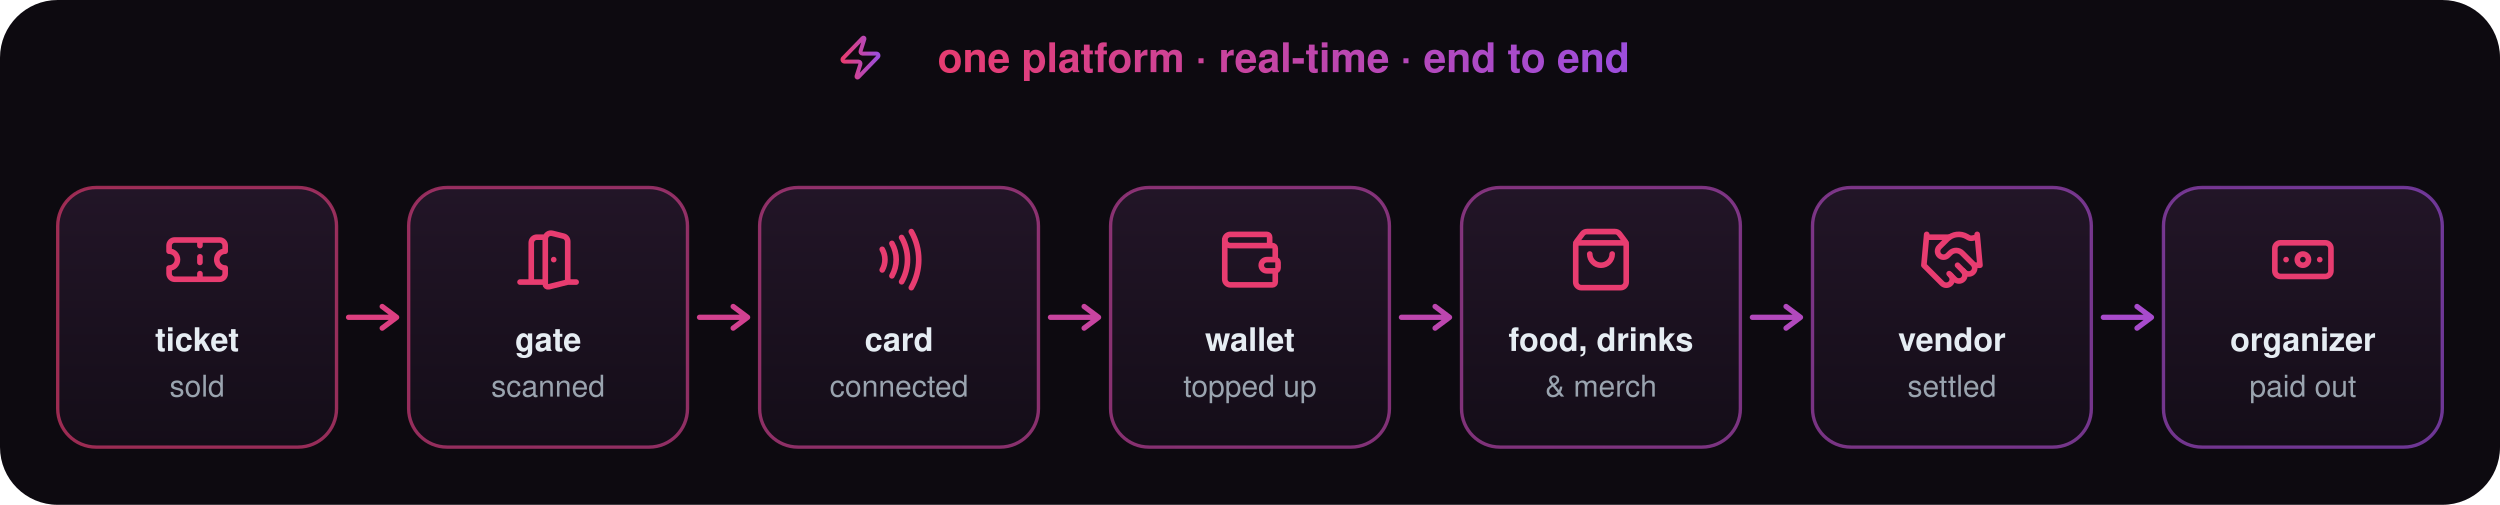
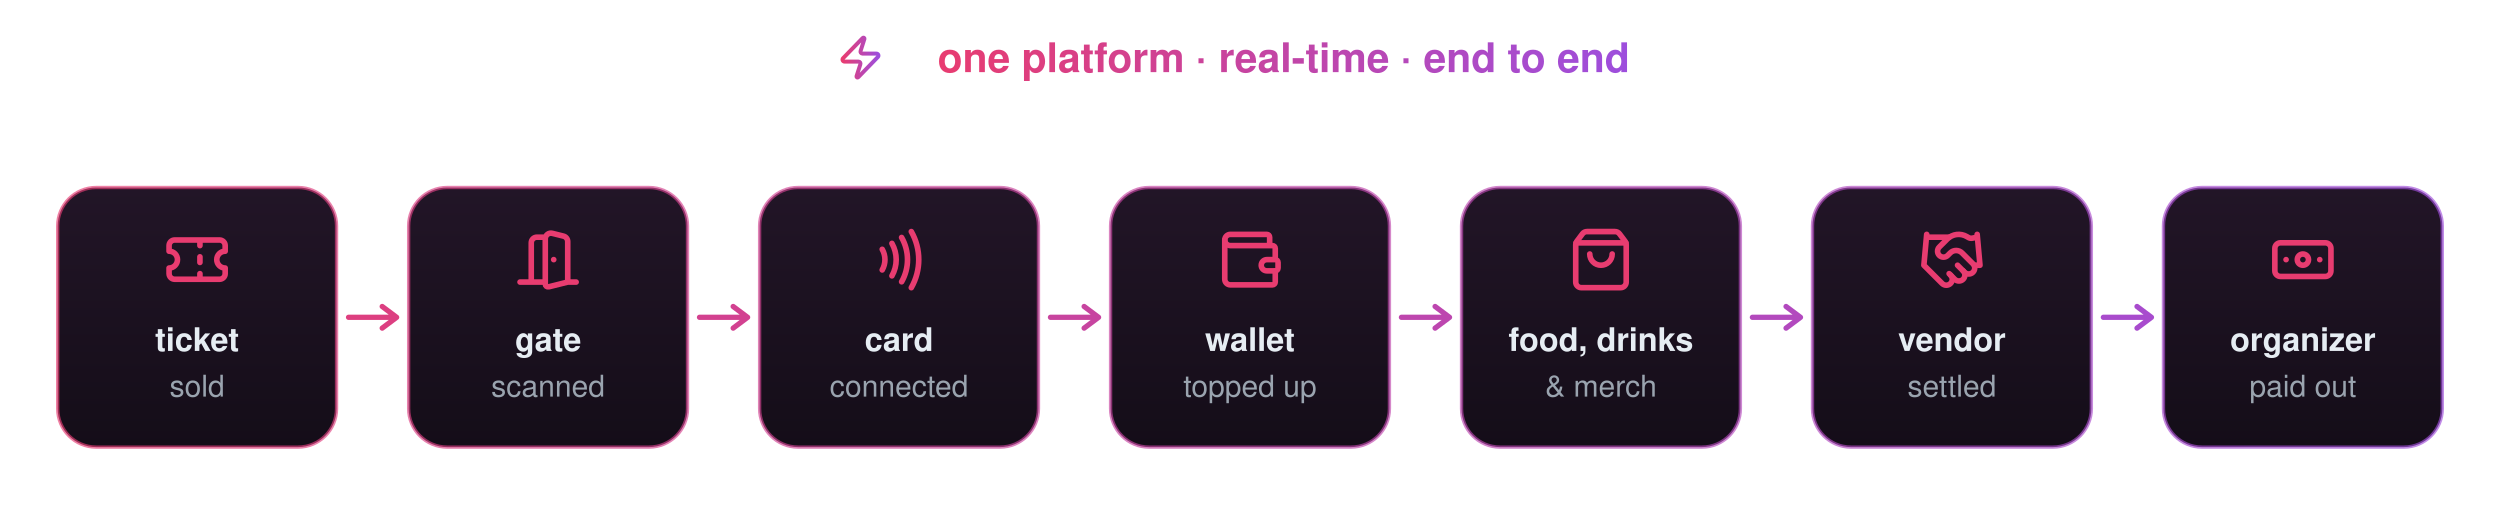
<svg xmlns="http://www.w3.org/2000/svg" width="1040" height="210" viewBox="0 0 1040 210">
-   <rect width="1040" height="210" rx="24" fill="#0d0a10" />
  <defs>
    <linearGradient id="flow" x1="0" y1="0" x2="1040" y2="0" gradientUnits="userSpaceOnUse">
      <stop offset="0" stop-color="#E83C70" />
      <stop offset="1" stop-color="#9D4EDD" />
    </linearGradient>
    <linearGradient id="card" x1="0" y1="0" x2="0" y2="1">
      <stop offset="0" stop-color="#221527" />
      <stop offset="1" stop-color="#140d18" />
    </linearGradient>
    <linearGradient id="title" x1="0" y1="0" x2="1" y2="0">
      <stop offset="0" stop-color="#E83C70" />
      <stop offset="1" stop-color="#9D4EDD" />
    </linearGradient>
  </defs>
  <g transform="translate(348.0,14) scale(0.83)">
    <path fill="none" stroke="url(#title)" stroke-linecap="round" stroke-linejoin="round" stroke-width="2" d="M4 14a1 1 0 0 1-.78-1.63l9.9-10.2a.5.5 0 0 1 .86.46l-1.92 6.02A1 1 0 0 0 13 10h7a1 1 0 0 1 .78 1.63l-9.9 10.2a.5.5 0 0 1-.86-.46l1.92-6.02A1 1 0 0 0 11 14z" />
  </g>
  <text x="534.0" y="30" text-anchor="middle" fill="url(#title)" font-family="-apple-system,'Segoe UI',Helvetica,Arial,sans-serif" font-size="17" font-weight="600">one platform · real-time · end to end</text>
  <rect x="24.0" y="78" width="116" height="108" rx="16" fill="url(#card)" stroke="url(#flow)" stroke-opacity="0.65" stroke-width="1.4" />
  <g transform="translate(68.0,94) scale(1.167)">
    <path fill="none" stroke="#E83C70" stroke-linecap="round" stroke-linejoin="round" stroke-width="2" d="M2 9a3 3 0 0 1 0 6v2a2 2 0 0 0 2 2h16a2 2 0 0 0 2-2v-2a3 3 0 0 1 0-6V7a2 2 0 0 0-2-2H4a2 2 0 0 0-2 2Zm11-4v2m0 10v2m0-8v2" />
  </g>
  <text x="82.0" y="146" text-anchor="middle" fill="#e6edf3" font-family="-apple-system,'Segoe UI',Helvetica,Arial,sans-serif" font-size="13.5" font-weight="600">ticket</text>
  <text x="82.0" y="165" text-anchor="middle" fill="#9aa4af" font-family="-apple-system,'Segoe UI',Helvetica,Arial,sans-serif" font-size="12.5">sold</text>
  <path d="M145.0 132.0 L165.0 132.0 M159.0 127.5 L165.0 132.0 L159.0 136.5" fill="none" stroke="url(#flow)" stroke-width="2.2" stroke-linecap="round" stroke-linejoin="round" />
  <rect x="170.0" y="78" width="116" height="108" rx="16" fill="url(#card)" stroke="url(#flow)" stroke-opacity="0.65" stroke-width="1.4" />
  <g transform="translate(214.0,94) scale(1.167)">
    <path fill="none" stroke="#E83C70" stroke-linecap="round" stroke-linejoin="round" stroke-width="2" d="M11 20H2m9-15.438v16.157a1 1 0 0 0 1.242.97L19 20V5.562a2 2 0 0 0-1.515-1.94l-4-1A2 2 0 0 0 11 4.561zM11 4H8a2 2 0 0 0-2 2v14m8-8h.01M22 20h-3" />
  </g>
  <text x="228.0" y="146" text-anchor="middle" fill="#e6edf3" font-family="-apple-system,'Segoe UI',Helvetica,Arial,sans-serif" font-size="13.5" font-weight="600">gate</text>
  <text x="228.0" y="165" text-anchor="middle" fill="#9aa4af" font-family="-apple-system,'Segoe UI',Helvetica,Arial,sans-serif" font-size="12.5">scanned</text>
  <path d="M291.0 132.0 L311.0 132.0 M305.0 127.5 L311.0 132.0 L305.0 136.5" fill="none" stroke="url(#flow)" stroke-width="2.2" stroke-linecap="round" stroke-linejoin="round" />
  <rect x="316.0" y="78" width="116" height="108" rx="16" fill="url(#card)" stroke="url(#flow)" stroke-opacity="0.65" stroke-width="1.4" />
  <g transform="translate(360.0,94) scale(1.167)">
    <path fill="none" stroke="#E83C70" stroke-linecap="round" stroke-linejoin="round" stroke-width="2" d="M6 8.32a7.43 7.43 0 0 1 0 7.36m3.46-9.47a11.76 11.76 0 0 1 0 11.58M12.91 4.1a15.91 15.91 0 0 1 .01 15.8M16.37 2a20.16 20.16 0 0 1 0 20" />
  </g>
  <text x="374.0" y="146" text-anchor="middle" fill="#e6edf3" font-family="-apple-system,'Segoe UI',Helvetica,Arial,sans-serif" font-size="13.5" font-weight="600">card</text>
  <text x="374.0" y="165" text-anchor="middle" fill="#9aa4af" font-family="-apple-system,'Segoe UI',Helvetica,Arial,sans-serif" font-size="12.5">connected</text>
  <path d="M437.0 132.0 L457.0 132.0 M451.0 127.5 L457.0 132.0 L451.0 136.5" fill="none" stroke="url(#flow)" stroke-width="2.2" stroke-linecap="round" stroke-linejoin="round" />
  <rect x="462.0" y="78" width="116" height="108" rx="16" fill="url(#card)" stroke="url(#flow)" stroke-opacity="0.65" stroke-width="1.4" />
  <g transform="translate(506.0,94) scale(1.167)">
    <g fill="none" stroke="#E83C70" stroke-linecap="round" stroke-linejoin="round" stroke-width="2">
      <path d="M19 7V4a1 1 0 0 0-1-1H5a2 2 0 0 0 0 4h15a1 1 0 0 1 1 1v4h-3a2 2 0 0 0 0 4h3a1 1 0 0 0 1-1v-2a1 1 0 0 0-1-1" />
      <path d="M3 5v14a2 2 0 0 0 2 2h15a1 1 0 0 0 1-1v-4" />
    </g>
  </g>
  <text x="520.0" y="146" text-anchor="middle" fill="#e6edf3" font-family="-apple-system,'Segoe UI',Helvetica,Arial,sans-serif" font-size="13.5" font-weight="600">wallet</text>
  <text x="520.0" y="165" text-anchor="middle" fill="#9aa4af" font-family="-apple-system,'Segoe UI',Helvetica,Arial,sans-serif" font-size="12.5">topped up</text>
  <path d="M583.0 132.0 L603.0 132.0 M597.0 127.5 L603.0 132.0 L597.0 136.5" fill="none" stroke="url(#flow)" stroke-width="2.2" stroke-linecap="round" stroke-linejoin="round" />
  <rect x="608.0" y="78" width="116" height="108" rx="16" fill="url(#card)" stroke="url(#flow)" stroke-opacity="0.65" stroke-width="1.4" />
  <g transform="translate(652.0,94) scale(1.167)">
    <g fill="none" stroke="#E83C70" stroke-linecap="round" stroke-linejoin="round" stroke-width="2">
      <path d="M16 10a4 4 0 0 1-8 0M3.103 6.034h17.794" />
      <path d="M3.4 5.467a2 2 0 0 0-.4 1.2V20a2 2 0 0 0 2 2h14a2 2 0 0 0 2-2V6.667a2 2 0 0 0-.4-1.2l-2-2.667A2 2 0 0 0 17 2H7a2 2 0 0 0-1.6.8z" />
    </g>
  </g>
  <text x="666.0" y="146" text-anchor="middle" fill="#e6edf3" font-family="-apple-system,'Segoe UI',Helvetica,Arial,sans-serif" font-size="13.5" font-weight="600">food, drinks</text>
  <text x="666.0" y="165" text-anchor="middle" fill="#9aa4af" font-family="-apple-system,'Segoe UI',Helvetica,Arial,sans-serif" font-size="12.5">&amp; merch</text>
  <path d="M729.0 132.0 L749.0 132.0 M743.0 127.5 L749.0 132.0 L743.0 136.5" fill="none" stroke="url(#flow)" stroke-width="2.2" stroke-linecap="round" stroke-linejoin="round" />
  <rect x="754.0" y="78" width="116" height="108" rx="16" fill="url(#card)" stroke="url(#flow)" stroke-opacity="0.65" stroke-width="1.4" />
  <g transform="translate(798.0,94) scale(1.167)">
    <g fill="none" stroke="#E83C70" stroke-linecap="round" stroke-linejoin="round" stroke-width="2">
      <path d="m11 17l2 2a1 1 0 1 0 3-3" />
      <path d="m14 14l2.5 2.5a1 1 0 1 0 3-3l-3.88-3.88a3 3 0 0 0-4.24 0l-.88.88a1 1 0 1 1-3-3l2.81-2.81a5.79 5.79 0 0 1 7.06-.87l.47.28a2 2 0 0 0 1.42.25L21 4" />
      <path d="m21 3l1 11h-2M3 3L2 14l6.5 6.5a1 1 0 1 0 3-3M3 4h8" />
    </g>
  </g>
  <text x="812.0" y="146" text-anchor="middle" fill="#e6edf3" font-family="-apple-system,'Segoe UI',Helvetica,Arial,sans-serif" font-size="13.5" font-weight="600">vendor</text>
  <text x="812.0" y="165" text-anchor="middle" fill="#9aa4af" font-family="-apple-system,'Segoe UI',Helvetica,Arial,sans-serif" font-size="12.5">settled</text>
  <path d="M875.0 132.0 L895.0 132.0 M889.0 127.5 L895.0 132.0 L889.0 136.5" fill="none" stroke="url(#flow)" stroke-width="2.2" stroke-linecap="round" stroke-linejoin="round" />
  <rect x="900.0" y="78" width="116" height="108" rx="16" fill="url(#card)" stroke="url(#flow)" stroke-opacity="0.65" stroke-width="1.4" />
  <g transform="translate(944.0,94) scale(1.167)">
    <g fill="none" stroke="#E83C70" stroke-linecap="round" stroke-linejoin="round" stroke-width="2">
      <rect width="20" height="12" x="2" y="6" rx="2" />
      <circle cx="12" cy="12" r="2" />
      <path d="M6 12h.01M18 12h.01" />
    </g>
  </g>
  <text x="958.0" y="146" text-anchor="middle" fill="#e6edf3" font-family="-apple-system,'Segoe UI',Helvetica,Arial,sans-serif" font-size="13.5" font-weight="600">organizer</text>
  <text x="958.0" y="165" text-anchor="middle" fill="#9aa4af" font-family="-apple-system,'Segoe UI',Helvetica,Arial,sans-serif" font-size="12.5">paid out</text>
</svg>
